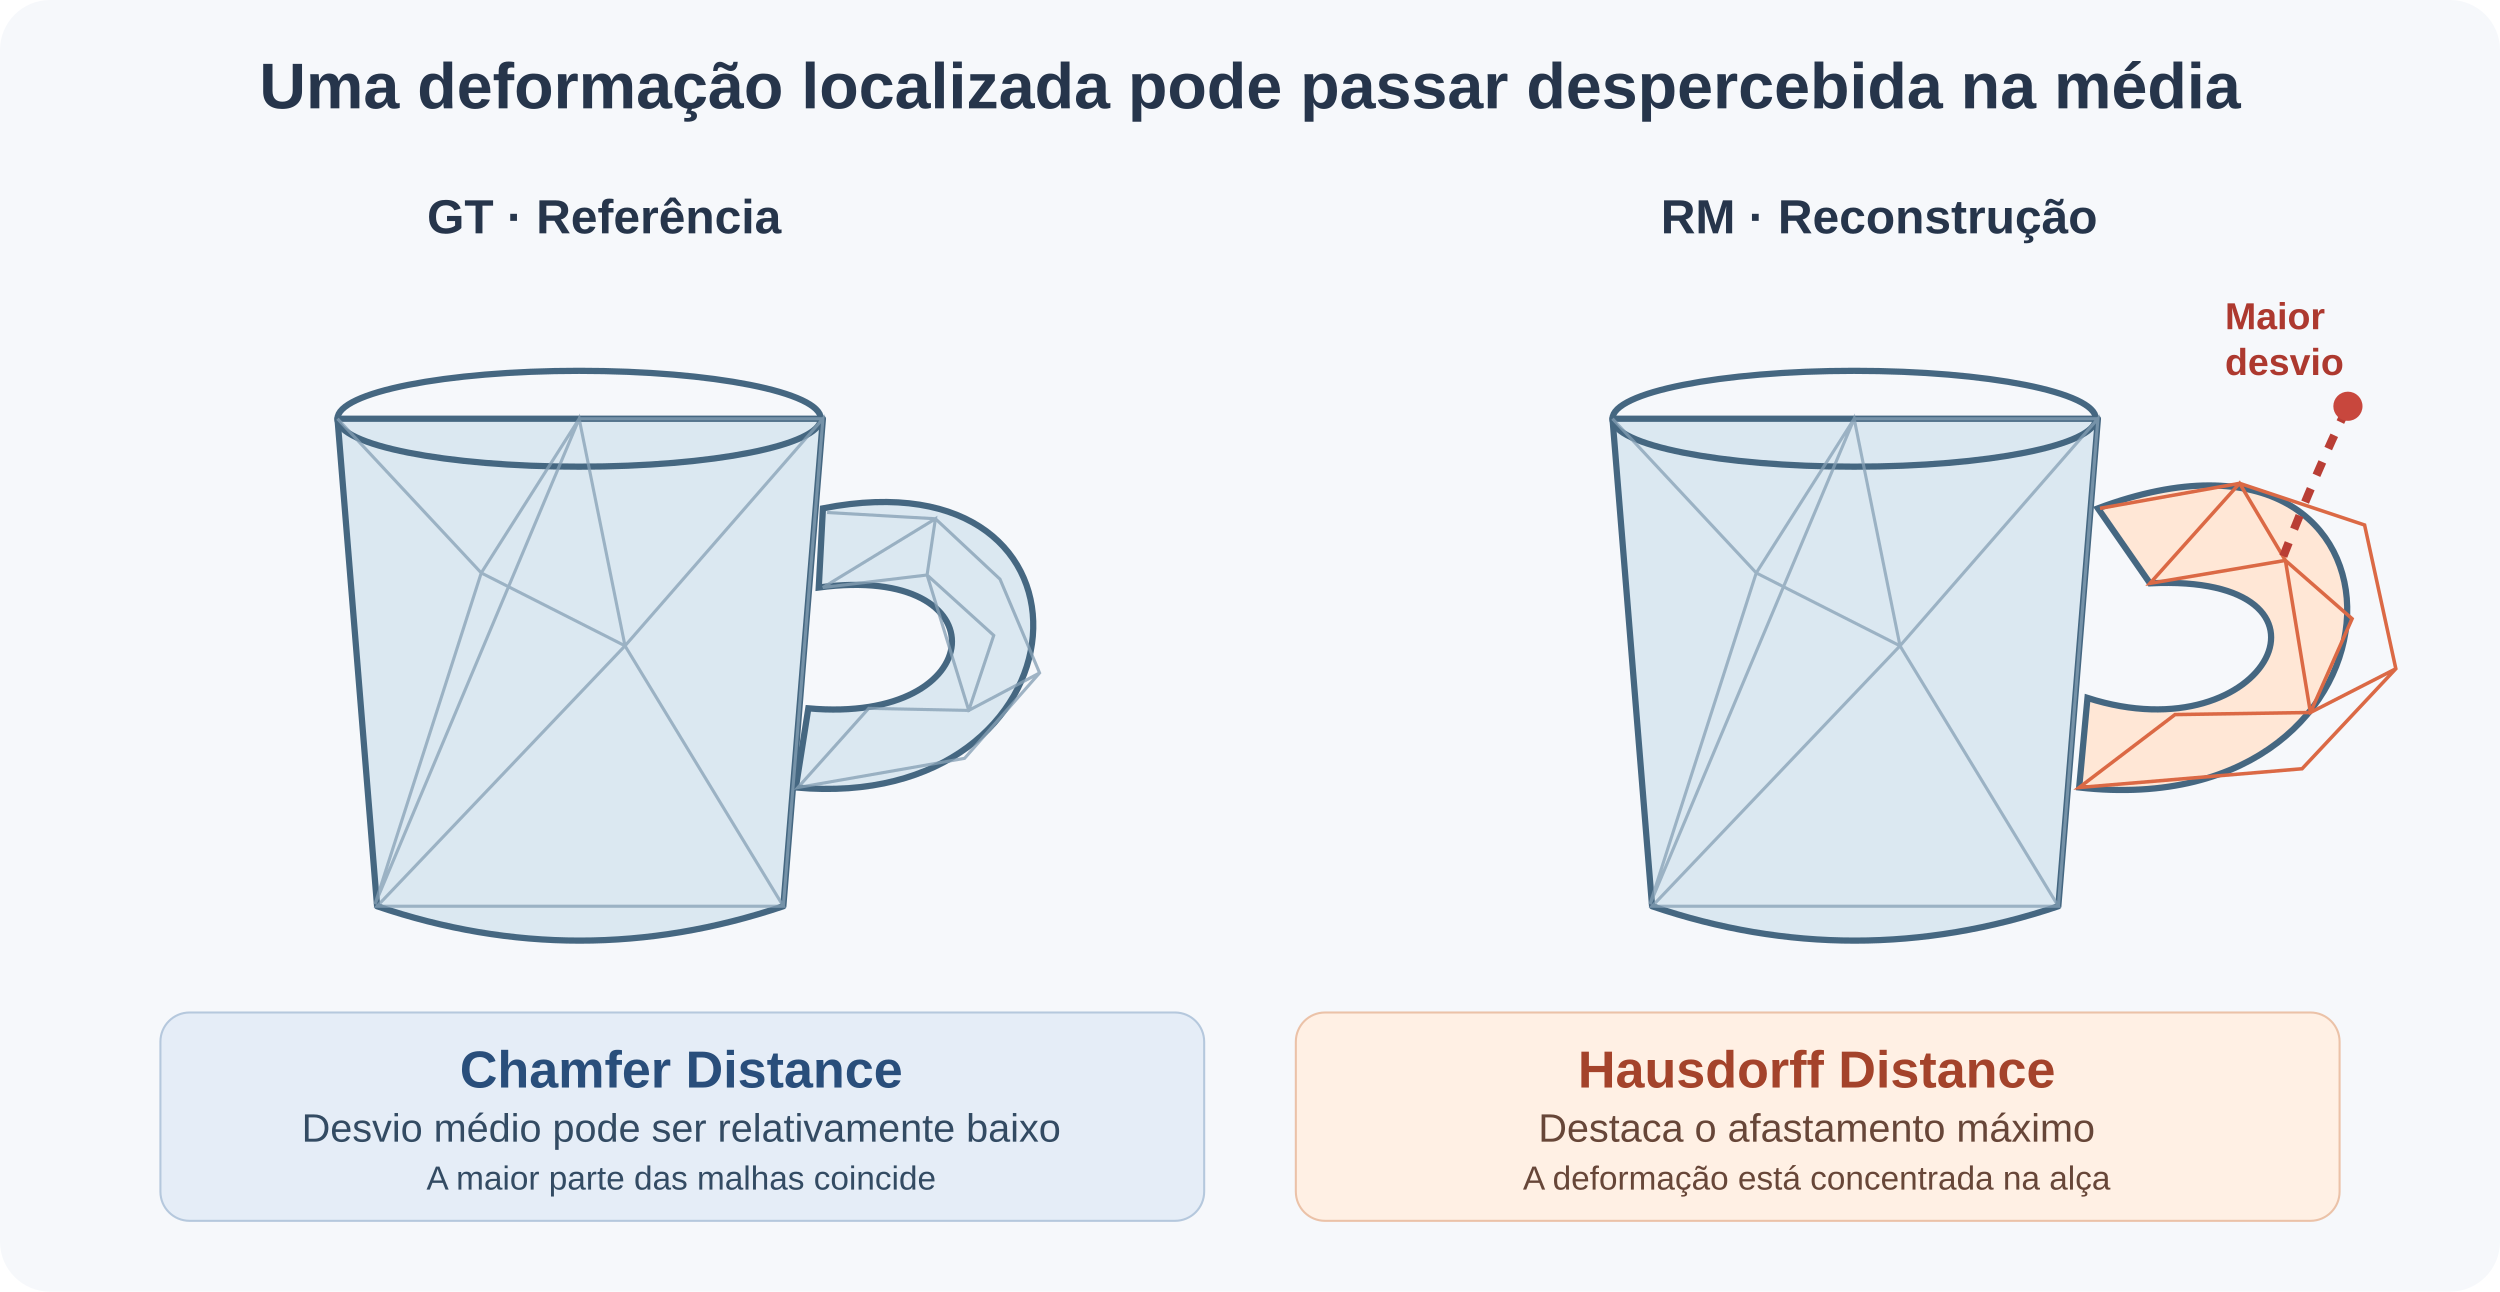
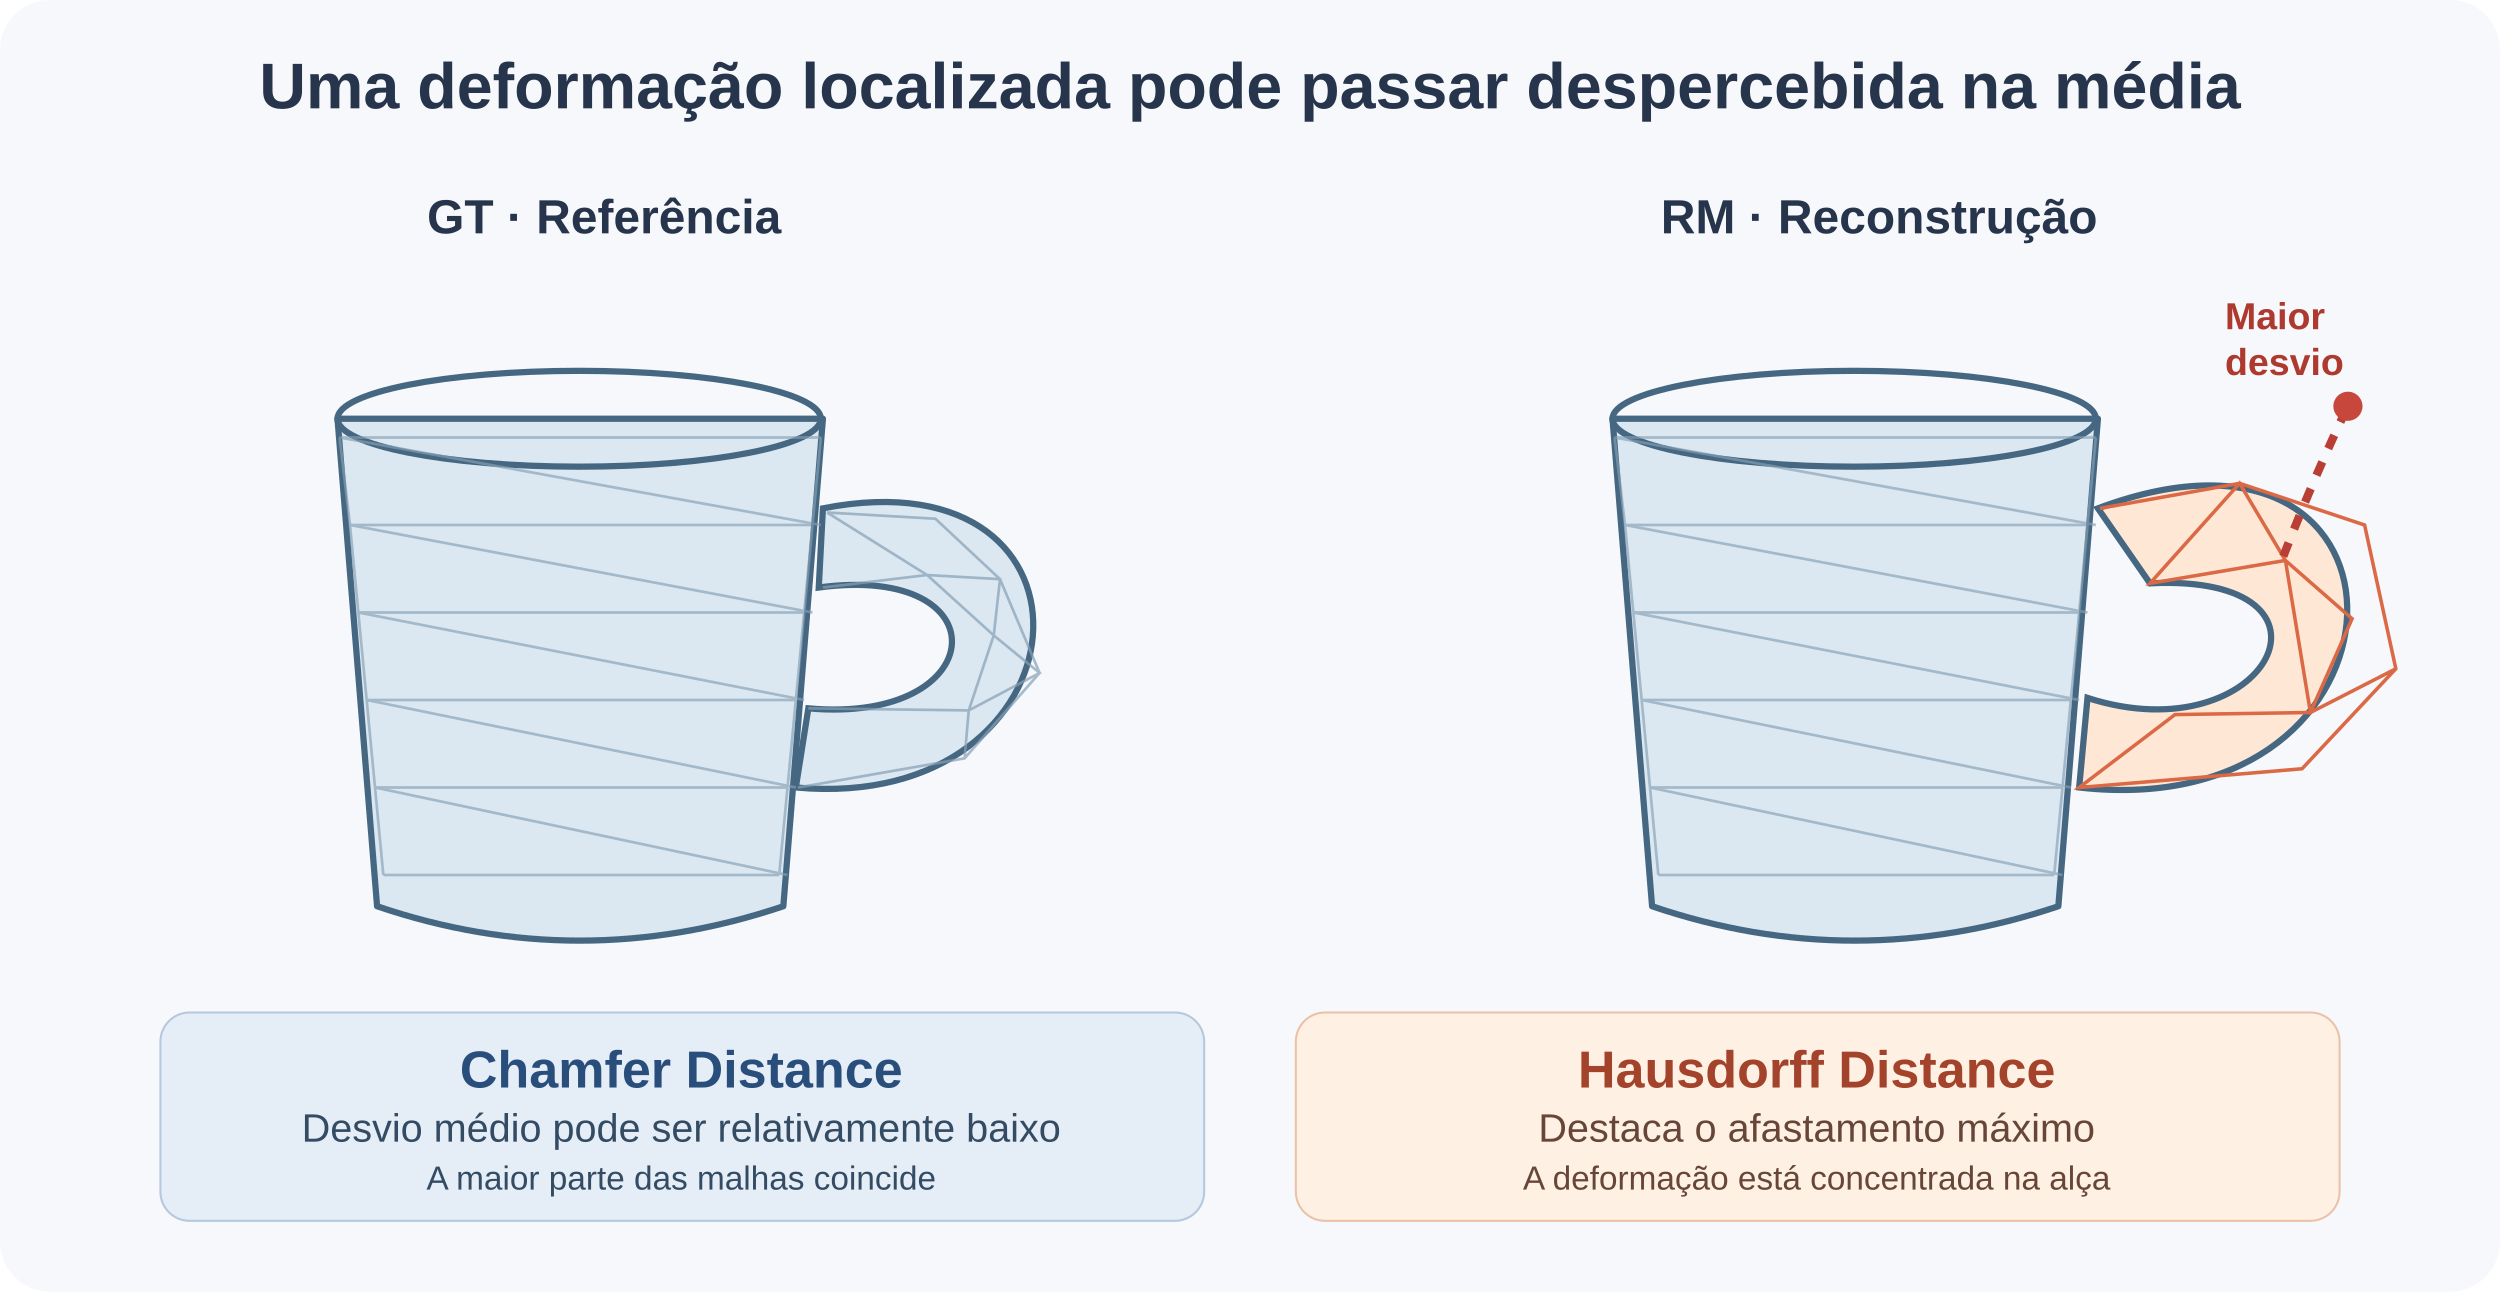
<svg xmlns="http://www.w3.org/2000/svg" width="1200" height="620" viewBox="0 0 1200 620" role="img" aria-labelledby="tit desc">
  <rect width="1200" height="620" rx="24" fill="#f6f8fb" />
  <g font-family="Arial,Helvetica,sans-serif" fill="#26354b">
    <text x="600" y="52" font-size="31" font-weight="700" text-anchor="middle">Uma deformação localizada pode passar despercebida na média</text>
    <text x="290" y="112" font-size="23" font-weight="700" text-anchor="middle">GT · Referência</text>
    <text x="902" y="112" font-size="23" font-weight="700" text-anchor="middle">RM · Reconstrução</text>
  </g>
  <g fill="#dbe8f1" stroke="#456781" stroke-width="3" stroke-linejoin="round">
    <path d="M162 201 L395 201 376 435 Q278 468 181 435Z" />
    <path d="M774 201 L1007 201 988 435 Q890 468 793 435Z" />
  </g>
  <g fill="none" stroke="#456781" stroke-width="3">
    <ellipse cx="278" cy="201" rx="116" ry="23" />
    <ellipse cx="890" cy="201" rx="116" ry="23" />
    <path d="M395 244 C538 216 525 391 382 378 L388 340 C476 348 482 270 393 282Z" fill="#dbe8f1" />
    <path d="M1007 244 C1170 183 1166 397 998 378 L1002 335 C1089 363 1133 275 1032 280Z" fill="#ffe7d6" />
  </g>
-   <g stroke="#86a0b5" stroke-width="1.5" fill="none" opacity=".75">
-     <path d="M162 201L231 275 180 434 278 201 300 310 181 435 376 435 300 310 395 201 376 435 M231 275L300 310 395 201 M181 435L300 310M278 201L395 201 M162 201L231 275 278 201" />
-     <path d="M774 201L843 275 792 434 890 201 912 310 793 435 988 435 912 310 1007 201 988 435 M843 275L912 310 1007 201 M793 435L912 310M890 201L1007 201 M774 201L843 275 890 201" />
+   <g stroke="#86a0b5" stroke-width="1.3" fill="none" opacity=".65">
+     <path d="M163 210L394 210" />
+     <path d="M163 210L168 252 M394 210L390 252 M163 210L394 252" />
+     <path d="M168 252L390 252" />
+     <path d="M168 252L172 294 M390 252L386 294 M168 252L390 294" />
+     <path d="M172 294L386 294" />
+     <path d="M172 294L176 336 M386 294L382 336 M172 294L386 336" />
+     <path d="M176 336L382 336" />
+     <path d="M176 336L180 378 M382 336L378 378 M176 336L382 378" />
+     <path d="M180 378L378 378" />
+     <path d="M180 378L184 420 M378 378L374 420 M180 378L378 420" />
+     <path d="M184 420L374 420" />
+     <path d="M775 210L1006 210" />
+     <path d="M775 210L780 252 M1006 210L1002 252 M775 210L1006 252" />
+     <path d="M780 252L1002 252" />
+     <path d="M780 252L784 294 M1002 252L998 294 M780 252L1002 294" />
+     <path d="M784 294L998 294" />
+     <path d="M784 294L788 336 M998 294L994 336 M784 294L998 336" />
+     <path d="M788 336L994 336" />
+     <path d="M788 336L792 378 M994 336L990 378 M788 336L994 378" />
+     <path d="M792 378L990 378" />
+     <path d="M792 378L796 420 M990 378L986 420 M792 378L990 420" />
+     <path d="M796 420L986 420" />
  </g>
-   <g stroke="#86a0b5" stroke-width="1.5" fill="none" opacity=".78">
-     <path d="M397 246L449 249 480 278 499 323 463 364 383 378 417 340 465 341 477 305 445 276 395 282 449 249 445 276 465 341 499 323" />
+   <g stroke="#86a0b5" stroke-width="1.3" fill="none" opacity=".7">
+     <path d="M397 246L449 249 480 278 499 323 463 364 383 378 M395 282L445 276 477 305 465 341 388 340 M397 246L445 276 480 278 477 305 499 323 465 341 463 364" />
  </g>
  <g stroke="#db6945" stroke-width="1.7" fill="none">
    <path d="M1008 244L1075 232 1135 252 1150 321 1105 369 998 378 1044 343 1109 342 1129 297 1097 269 1032 280 1075 232 1097 269 1109 342 1150 321" />
  </g>
  <g stroke="#b93e35" stroke-width="4" stroke-dasharray="7 7" fill="none">
    <path d="M1096 267 Q1112 226 1127 195" />
  </g>
  <circle cx="1127" cy="195" r="7" fill="#c8473d" />
  <g fill="#ad392f" font-family="Arial,Helvetica,sans-serif" font-size="18" font-weight="700">
    <text x="1068" y="158">Maior</text>
    <text x="1068" y="180">desvio</text>
  </g>
  <g font-family="Arial,Helvetica,sans-serif">
    <rect x="77" y="486" width="501" height="100" rx="14" fill="#e5edf7" stroke="#b5c8dd" />
    <rect x="622" y="486" width="501" height="100" rx="14" fill="#fff0e4" stroke="#ebc2a8" />
    <text x="327" y="522" fill="#294e7b" font-size="25" font-weight="700" text-anchor="middle">Chamfer Distance</text>
    <text x="327" y="548" fill="#334b63" font-size="19" text-anchor="middle">Desvio médio pode ser relativamente baixo</text>
    <text x="327" y="571" fill="#334b63" font-size="16" text-anchor="middle">A maior parte das malhas coincide</text>
    <text x="872" y="522" fill="#a4432b" font-size="25" font-weight="700" text-anchor="middle">Hausdorff Distance</text>
    <text x="872" y="548" fill="#674638" font-size="19" text-anchor="middle">Destaca o afastamento máximo</text>
    <text x="872" y="571" fill="#674638" font-size="16" text-anchor="middle">A deformação está concentrada na alça</text>
  </g>
</svg>
